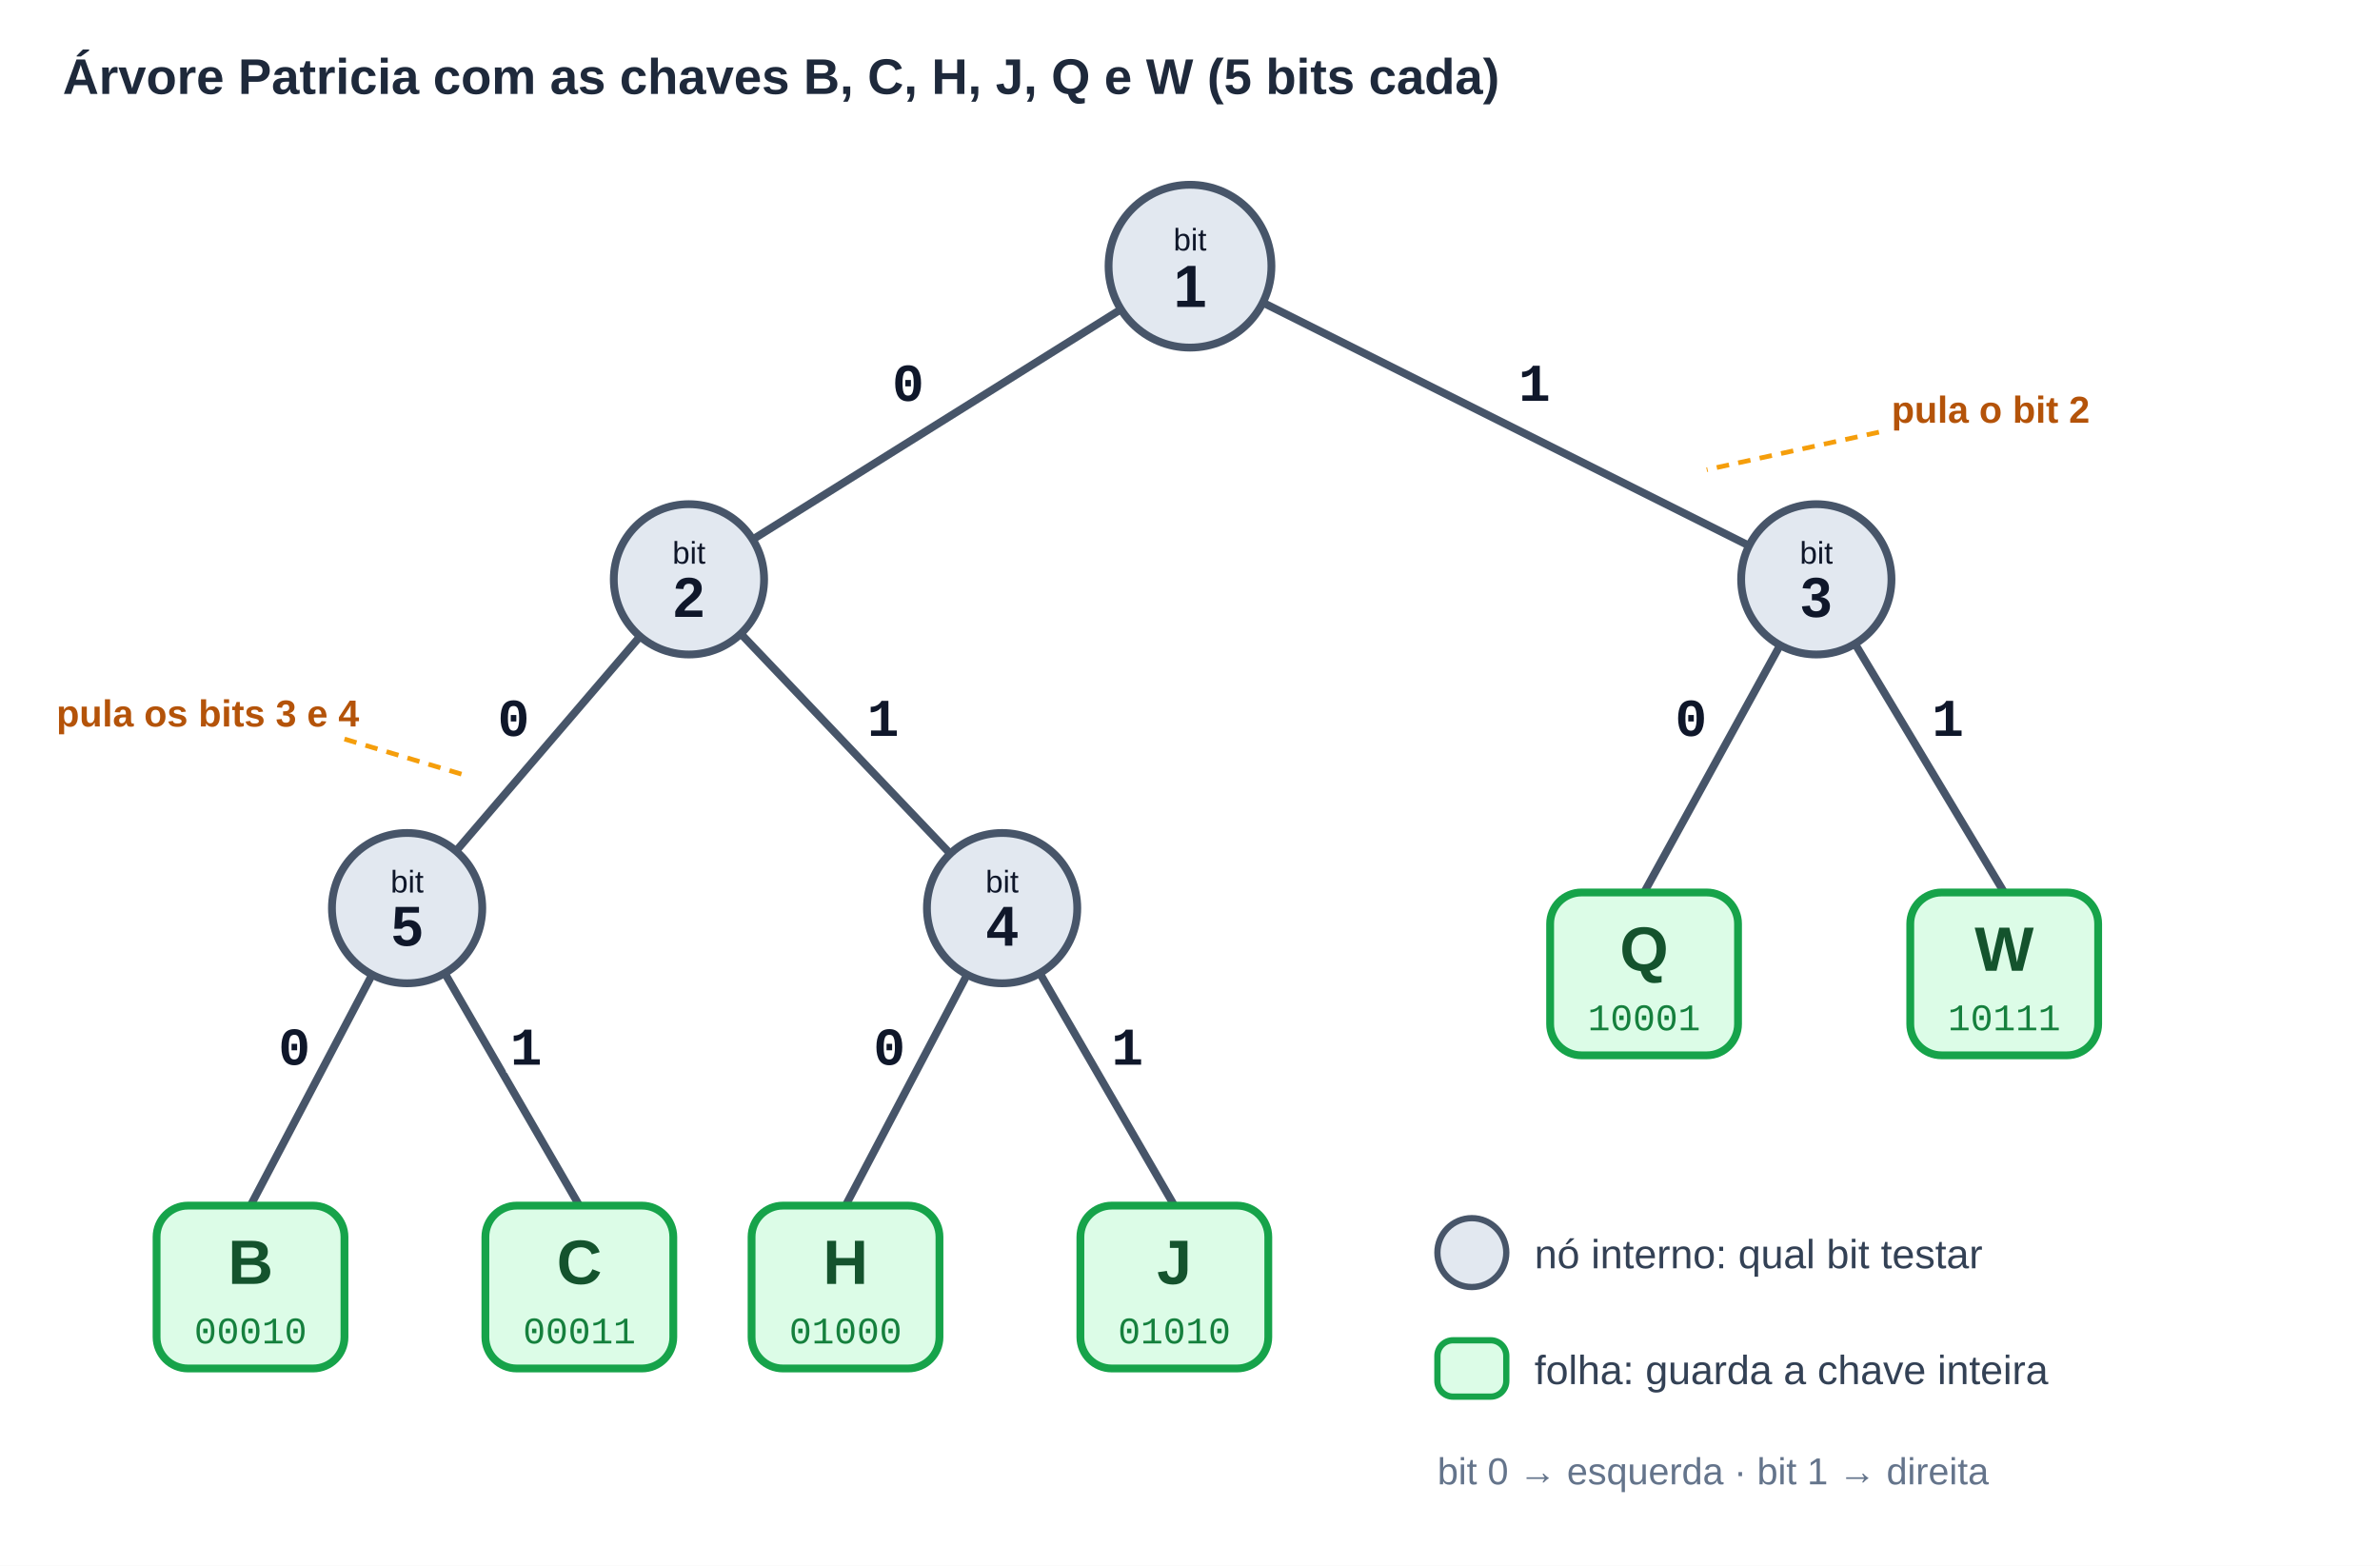
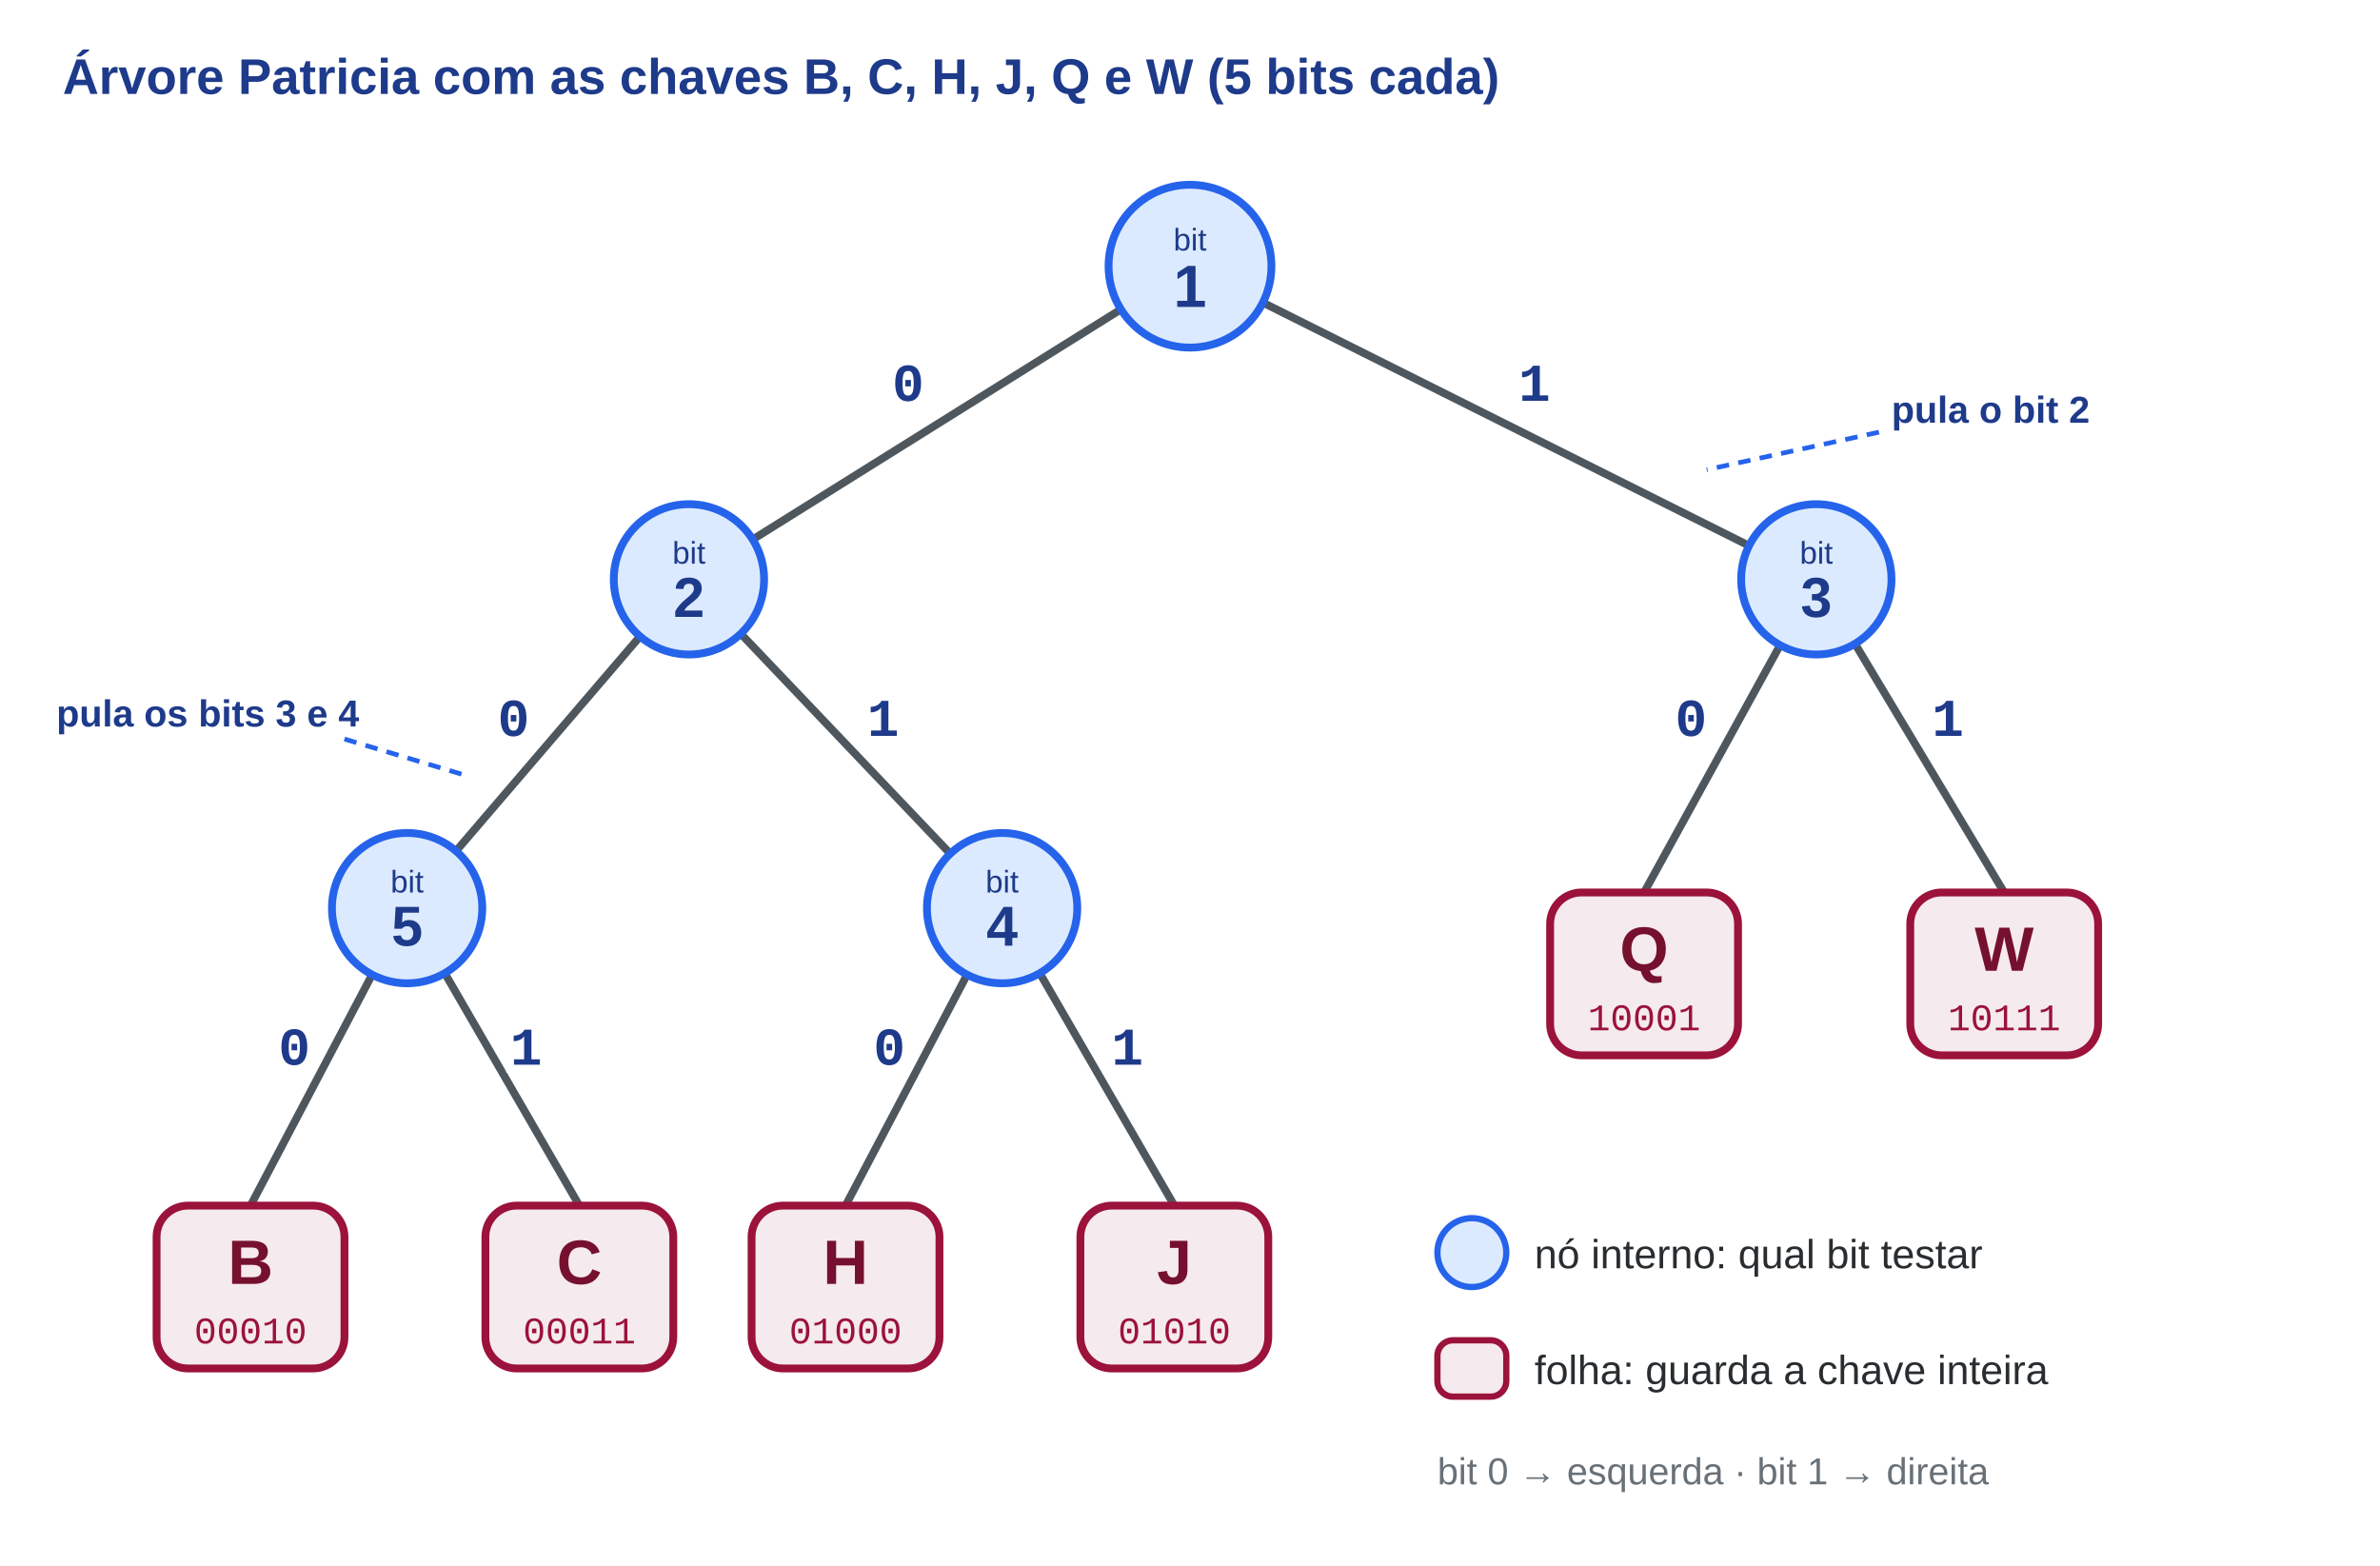
<svg xmlns="http://www.w3.org/2000/svg" viewBox="0 0 760 500" role="img" aria-labelledby="t d" font-family="Arial, Helvetica, sans-serif">
  <rect width="760" height="500" fill="#ffffff" />
-   <text x="20" y="30" font-size="16" font-weight="bold" fill="#1e293b">Árvore Patricia com as chaves B, C, H, J, Q e W (5 bits cada)</text>
-   <g stroke="#475569" stroke-width="2.5" fill="none">
+   <text x="20" y="30" font-size="16" font-weight="bold" fill="#1e3a8a">Árvore Patricia com as chaves B, C, H, J, Q e W (5 bits cada)</text>
+   <g stroke="#4e575d" stroke-width="2.5" fill="none">
    <line x1="380" y1="85" x2="220" y2="185" />
    <line x1="380" y1="85" x2="580" y2="185" />
    <line x1="220" y1="185" x2="130" y2="290" />
    <line x1="220" y1="185" x2="320" y2="290" />
    <line x1="130" y1="290" x2="80" y2="385" />
    <line x1="130" y1="290" x2="185" y2="385" />
    <line x1="320" y1="290" x2="270" y2="385" />
    <line x1="320" y1="290" x2="375" y2="385" />
    <line x1="580" y1="185" x2="525" y2="285" />
    <line x1="580" y1="185" x2="640" y2="285" />
  </g>
-   <g font-family="Courier New, monospace" font-size="17" font-weight="bold" text-anchor="middle" fill="#0f172a" stroke="#ffffff" stroke-width="5" paint-order="stroke">
+   <g font-family="Courier New, monospace" font-size="17" font-weight="bold" text-anchor="middle" fill="#1e3a8a" stroke="#ffffff" stroke-width="5" paint-order="stroke">
    <text x="290" y="128">0</text>
    <text x="490" y="128">1</text>
    <text x="164" y="235">0</text>
    <text x="282" y="235">1</text>
    <text x="94" y="340">0</text>
    <text x="168" y="340">1</text>
    <text x="284" y="340">0</text>
    <text x="360" y="340">1</text>
    <text x="540" y="235">0</text>
    <text x="622" y="235">1</text>
  </g>
-   <g font-size="12" font-weight="bold" fill="#b45309">
+   <g font-size="12" font-weight="bold" fill="#1e3a8a">
    <text x="18" y="232">pula os bits 3 e 4</text>
    <text x="604" y="135">pula o bit 2</text>
  </g>
-   <g stroke="#f59e0b" stroke-width="1.5" stroke-dasharray="4 3" fill="none">
+   <g stroke="#2563eb" stroke-width="1.5" stroke-dasharray="4 3" fill="none">
    <line x1="110" y1="236" x2="150" y2="248" />
    <line x1="600" y1="138" x2="545" y2="150" />
  </g>
-   <g fill="#e2e8f0" stroke="#475569" stroke-width="2.5">
+   <g fill="#dbeafe" stroke="#2563eb" stroke-width="2.5">
    <circle cx="380" cy="85" r="26" />
    <circle cx="220" cy="185" r="24" />
    <circle cx="580" cy="185" r="24" />
    <circle cx="130" cy="290" r="24" />
    <circle cx="320" cy="290" r="24" />
  </g>
-   <g text-anchor="middle" fill="#0f172a">
+   <g text-anchor="middle" fill="#1e3a8a">
    <text x="380" y="80" font-size="10">bit</text>
    <text x="380" y="98" font-size="19" font-weight="bold">1</text>
    <text x="220" y="180" font-size="10">bit</text>
    <text x="220" y="197" font-size="18" font-weight="bold">2</text>
    <text x="580" y="180" font-size="10">bit</text>
    <text x="580" y="197" font-size="18" font-weight="bold">3</text>
    <text x="130" y="285" font-size="10">bit</text>
    <text x="130" y="302" font-size="18" font-weight="bold">5</text>
    <text x="320" y="285" font-size="10">bit</text>
    <text x="320" y="302" font-size="18" font-weight="bold">4</text>
  </g>
-   <g fill="#dcfce7" stroke="#16a34a" stroke-width="2.5">
+   <g fill="#f5eaed" stroke="#9b123b" stroke-width="2.5">
    <rect x="50" y="385" width="60" height="52" rx="10" />
    <rect x="155" y="385" width="60" height="52" rx="10" />
    <rect x="240" y="385" width="60" height="52" rx="10" />
    <rect x="345" y="385" width="60" height="52" rx="10" />
    <rect x="495" y="285" width="60" height="52" rx="10" />
    <rect x="610" y="285" width="60" height="52" rx="10" />
  </g>
-   <g text-anchor="middle" font-weight="bold" fill="#14532d">
+   <g text-anchor="middle" font-weight="bold" fill="#76102f">
    <text x="80" y="410" font-size="20">B</text>
    <text x="185" y="410" font-size="20">C</text>
    <text x="270" y="410" font-size="20">H</text>
    <text x="375" y="410" font-size="20">J</text>
    <text x="525" y="310" font-size="20">Q</text>
    <text x="640" y="310" font-size="20">W</text>
  </g>
-   <g text-anchor="middle" font-family="Courier New, monospace" font-size="12" fill="#15803d">
+   <g text-anchor="middle" font-family="Courier New, monospace" font-size="12" fill="#9b123b">
    <text x="80" y="429">00010</text>
    <text x="185" y="429">00011</text>
    <text x="270" y="429">01000</text>
    <text x="375" y="429">01010</text>
    <text x="525" y="329">10001</text>
    <text x="640" y="329">10111</text>
  </g>
-   <g font-size="13" fill="#334155">
-     <circle cx="470" cy="400" r="11" fill="#e2e8f0" stroke="#475569" stroke-width="2" />
+   <g font-size="13" fill="#292d30">
+     <circle cx="470" cy="400" r="11" fill="#dbeafe" stroke="#2563eb" stroke-width="2" />
    <text x="490" y="405">nó interno: qual bit testar</text>
-     <rect x="459" y="428" width="22" height="18" rx="5" fill="#dcfce7" stroke="#16a34a" stroke-width="2" />
+     <rect x="459" y="428" width="22" height="18" rx="5" fill="#f5eaed" stroke="#9b123b" stroke-width="2" />
    <text x="490" y="442">folha: guarda a chave inteira</text>
-     <text x="459" y="474" font-size="12" fill="#64748b">bit 0 → esquerda · bit 1 → direita</text>
+     <text x="459" y="474" font-size="12" fill="#687178">bit 0 → esquerda · bit 1 → direita</text>
  </g>
</svg>
